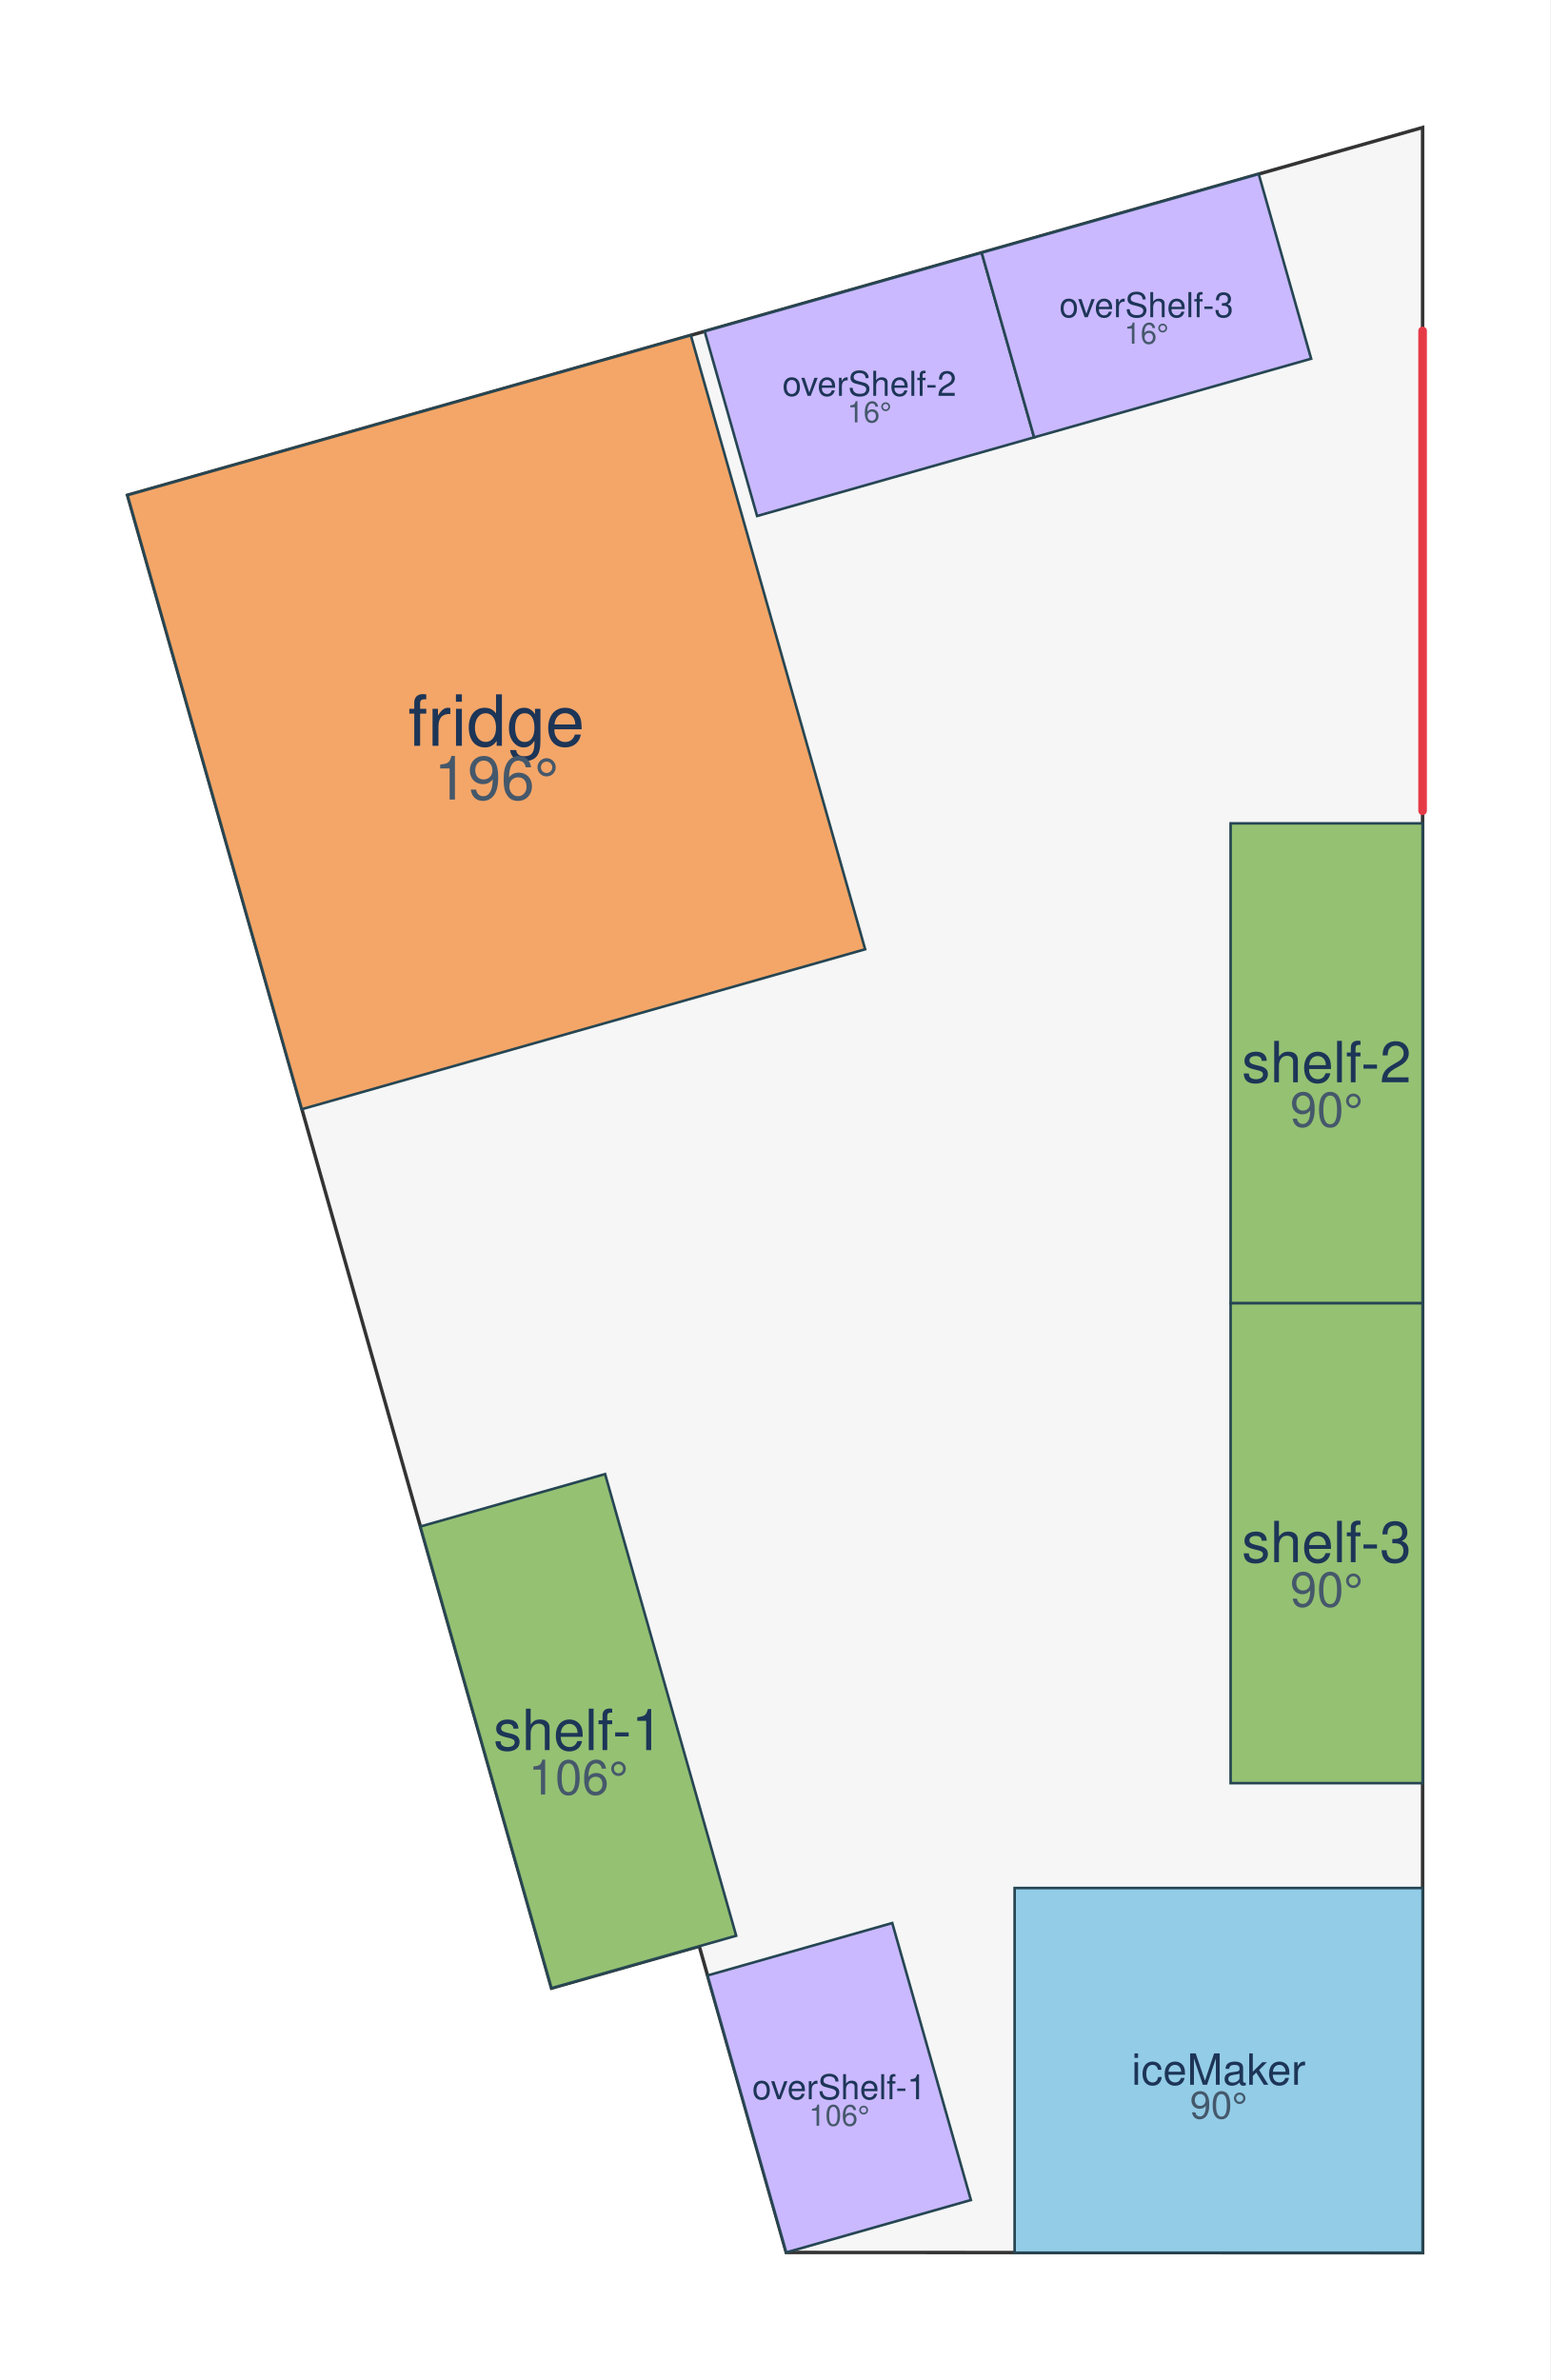
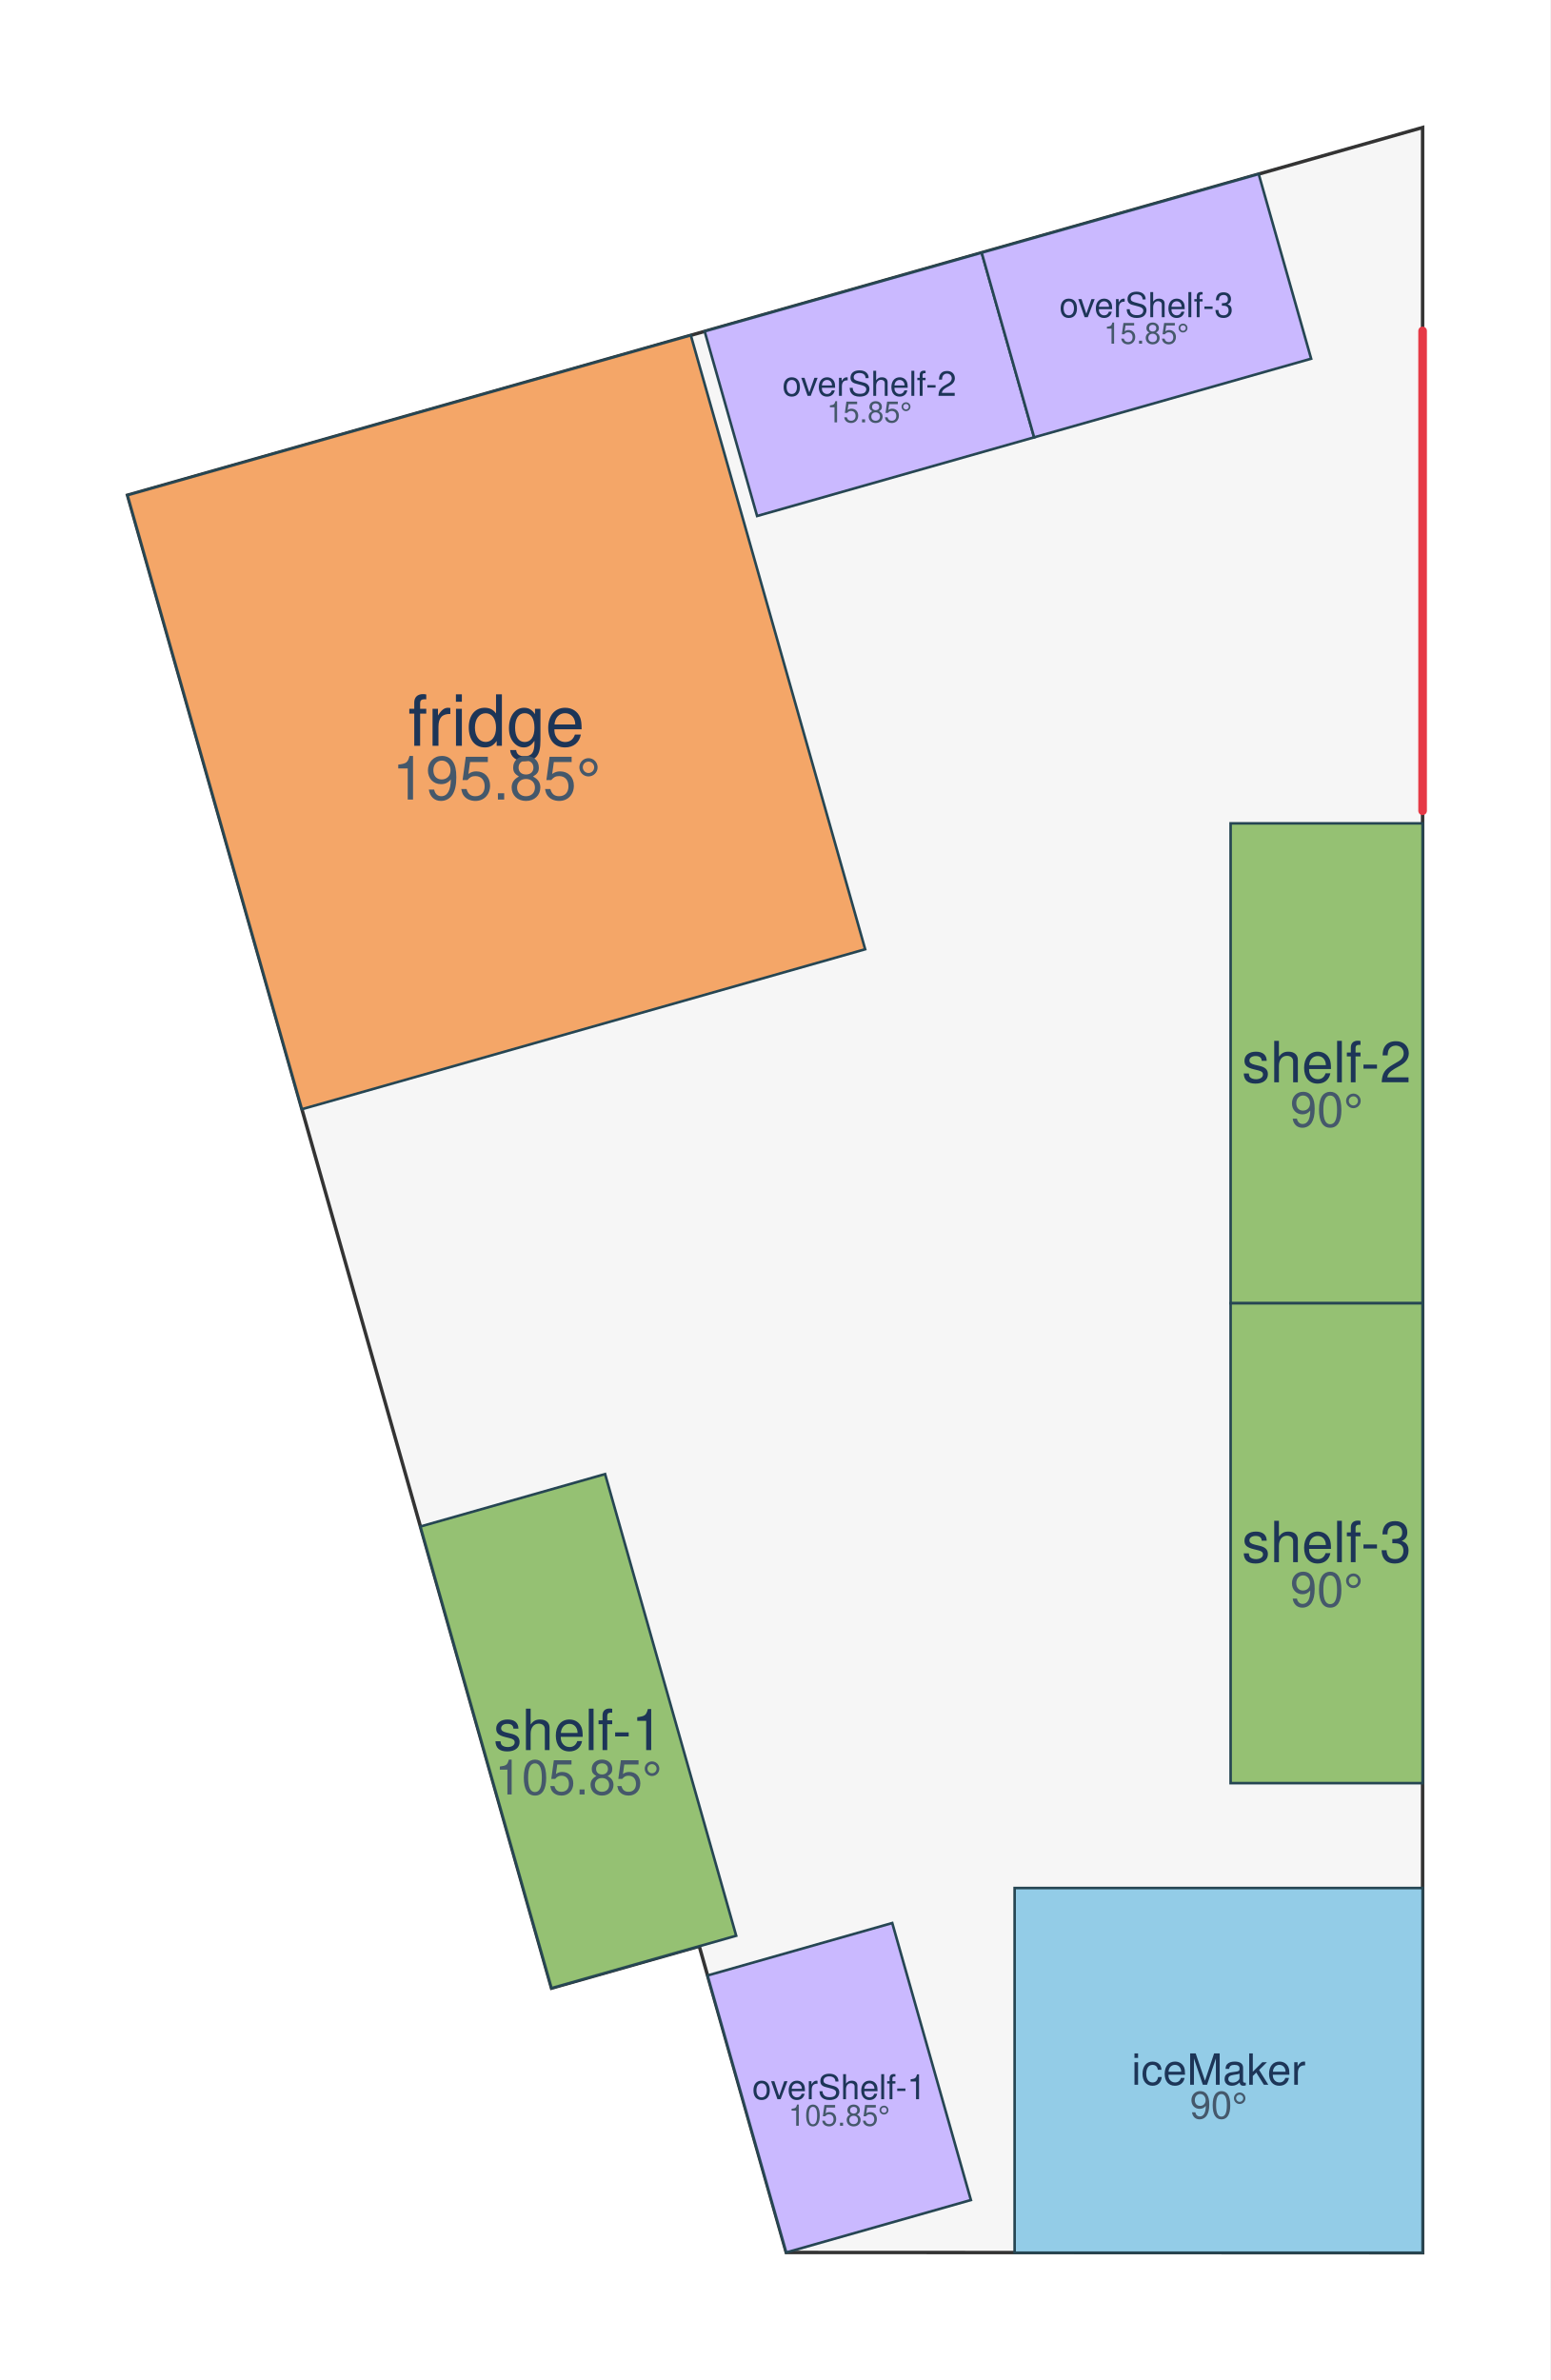
<svg xmlns="http://www.w3.org/2000/svg" viewBox="0 0 900 1382" font-family="Helvetica,Arial,sans-serif">
  <rect width="100%" height="100%" fill="white" />
  <polygon points="825.96,74.04 825.96,1308.10 456.48,1307.94 405.99,1130.12 320.21,1154.47 74.04,287.55" fill="#f6f6f6" stroke="#333" stroke-width="2" />
  <line x1="825.96" y1="192.14" x2="825.96" y2="470.80" stroke="#e63946" stroke-width="5" stroke-linecap="round" />
-   <polygon points="401.09,194.69 74.05,287.54 175.27,644.07 502.31,551.22" fill="#f4a261" fill-opacity="0.95" stroke="#264653" stroke-width="1.5" />
+   <polygon points="401.08,194.69 74.04,287.55 175.28,644.08 502.32,551.21" fill="#f4a261" fill-opacity="0.95" stroke="#264653" stroke-width="1.5" />
  <text x="288.18" y="419.38" font-size="41" text-anchor="middle" dominant-baseline="middle" fill="#1d3557">fridge</text>
-   <text x="288.18" y="464.26" font-size="35" text-anchor="middle" fill="#45586b">196°</text>
+   <text x="288.18" y="464.26" font-size="35" text-anchor="middle" fill="#45586b">195.85°</text>
  <polygon points="825.96,1308.10 825.96,1096.32 589.09,1096.32 589.09,1308.10" fill="#8ecae6" fill-opacity="0.95" stroke="#264653" stroke-width="1.5" />
  <text x="707.53" y="1202.21" font-size="25" text-anchor="middle" dominant-baseline="middle" fill="#1d3557">iceMaker</text>
  <text x="707.53" y="1230.16" font-size="22" text-anchor="middle" fill="#45586b">90°</text>
-   <polygon points="427.43,1124.03 351.32,855.96 244.09,886.40 320.20,1154.47" fill="#90be6d" fill-opacity="0.95" stroke="#264653" stroke-width="1.5" />
+   <polygon points="427.43,1124.03 351.32,855.96 244.09,886.41 320.21,1154.47" fill="#90be6d" fill-opacity="0.95" stroke="#264653" stroke-width="1.5" />
  <text x="335.76" y="1005.22" font-size="33" text-anchor="middle" dominant-baseline="middle" fill="#1d3557">shelf-1</text>
-   <text x="335.76" y="1042.00" font-size="28" text-anchor="middle" fill="#45586b">106°</text>
+   <text x="335.76" y="1042.00" font-size="28" text-anchor="middle" fill="#45586b">105.85°</text>
  <polygon points="825.96,756.77 825.96,478.10 714.49,478.10 714.49,756.77" fill="#90be6d" fill-opacity="0.95" stroke="#264653" stroke-width="1.5" />
  <text x="770.22" y="617.44" font-size="33" text-anchor="middle" dominant-baseline="middle" fill="#1d3557">shelf-2</text>
  <text x="770.22" y="654.22" font-size="28" text-anchor="middle" fill="#45586b">90°</text>
  <polygon points="825.96,1035.43 825.96,756.77 714.49,756.77 714.49,1035.43" fill="#90be6d" fill-opacity="0.95" stroke="#264653" stroke-width="1.5" />
  <text x="770.22" y="896.10" font-size="33" text-anchor="middle" dominant-baseline="middle" fill="#1d3557">shelf-3</text>
  <text x="770.22" y="932.88" font-size="28" text-anchor="middle" fill="#45586b">90°</text>
-   <polygon points="563.70,1277.49 518.04,1116.65 410.81,1147.09 456.48,1307.93" fill="#c8b6ff" fill-opacity="0.95" stroke="#264653" stroke-width="1.5" />
+   <polygon points="563.71,1277.49 518.04,1116.65 410.81,1147.10 456.48,1307.94" fill="#c8b6ff" fill-opacity="0.95" stroke="#264653" stroke-width="1.5" />
  <text x="487.26" y="1212.29" font-size="20" text-anchor="middle" dominant-baseline="middle" fill="#1d3557">overShelf-1</text>
-   <text x="487.26" y="1234.36" font-size="17" text-anchor="middle" fill="#45586b">106°</text>
-   <polygon points="439.57,299.63 600.41,253.96 569.97,146.74 409.13,192.40" fill="#c8b6ff" fill-opacity="0.95" stroke="#264653" stroke-width="1.5" />
+   <text x="487.26" y="1234.36" font-size="17" text-anchor="middle" fill="#45586b">105.85°</text>
+   <polygon points="439.57,299.63 600.41,253.96 569.96,146.73 409.12,192.40" fill="#c8b6ff" fill-opacity="0.95" stroke="#264653" stroke-width="1.5" />
  <text x="504.77" y="223.18" font-size="20" text-anchor="middle" dominant-baseline="middle" fill="#1d3557">overShelf-2</text>
-   <text x="504.77" y="245.25" font-size="17" text-anchor="middle" fill="#45586b">16°</text>
-   <polygon points="600.41,253.96 761.25,208.29 730.81,101.06 569.96,146.73" fill="#c8b6ff" fill-opacity="0.95" stroke="#264653" stroke-width="1.5" />
+   <text x="504.77" y="245.25" font-size="17" text-anchor="middle" fill="#45586b">15.85°</text>
+   <polygon points="600.41,253.96 761.25,208.29 730.80,101.06 569.96,146.73" fill="#c8b6ff" fill-opacity="0.95" stroke="#264653" stroke-width="1.5" />
  <text x="665.61" y="177.51" font-size="20" text-anchor="middle" dominant-baseline="middle" fill="#1d3557">overShelf-3</text>
-   <text x="665.61" y="199.58" font-size="17" text-anchor="middle" fill="#45586b">16°</text>
+   <text x="665.61" y="199.58" font-size="17" text-anchor="middle" fill="#45586b">15.85°</text>
</svg>
